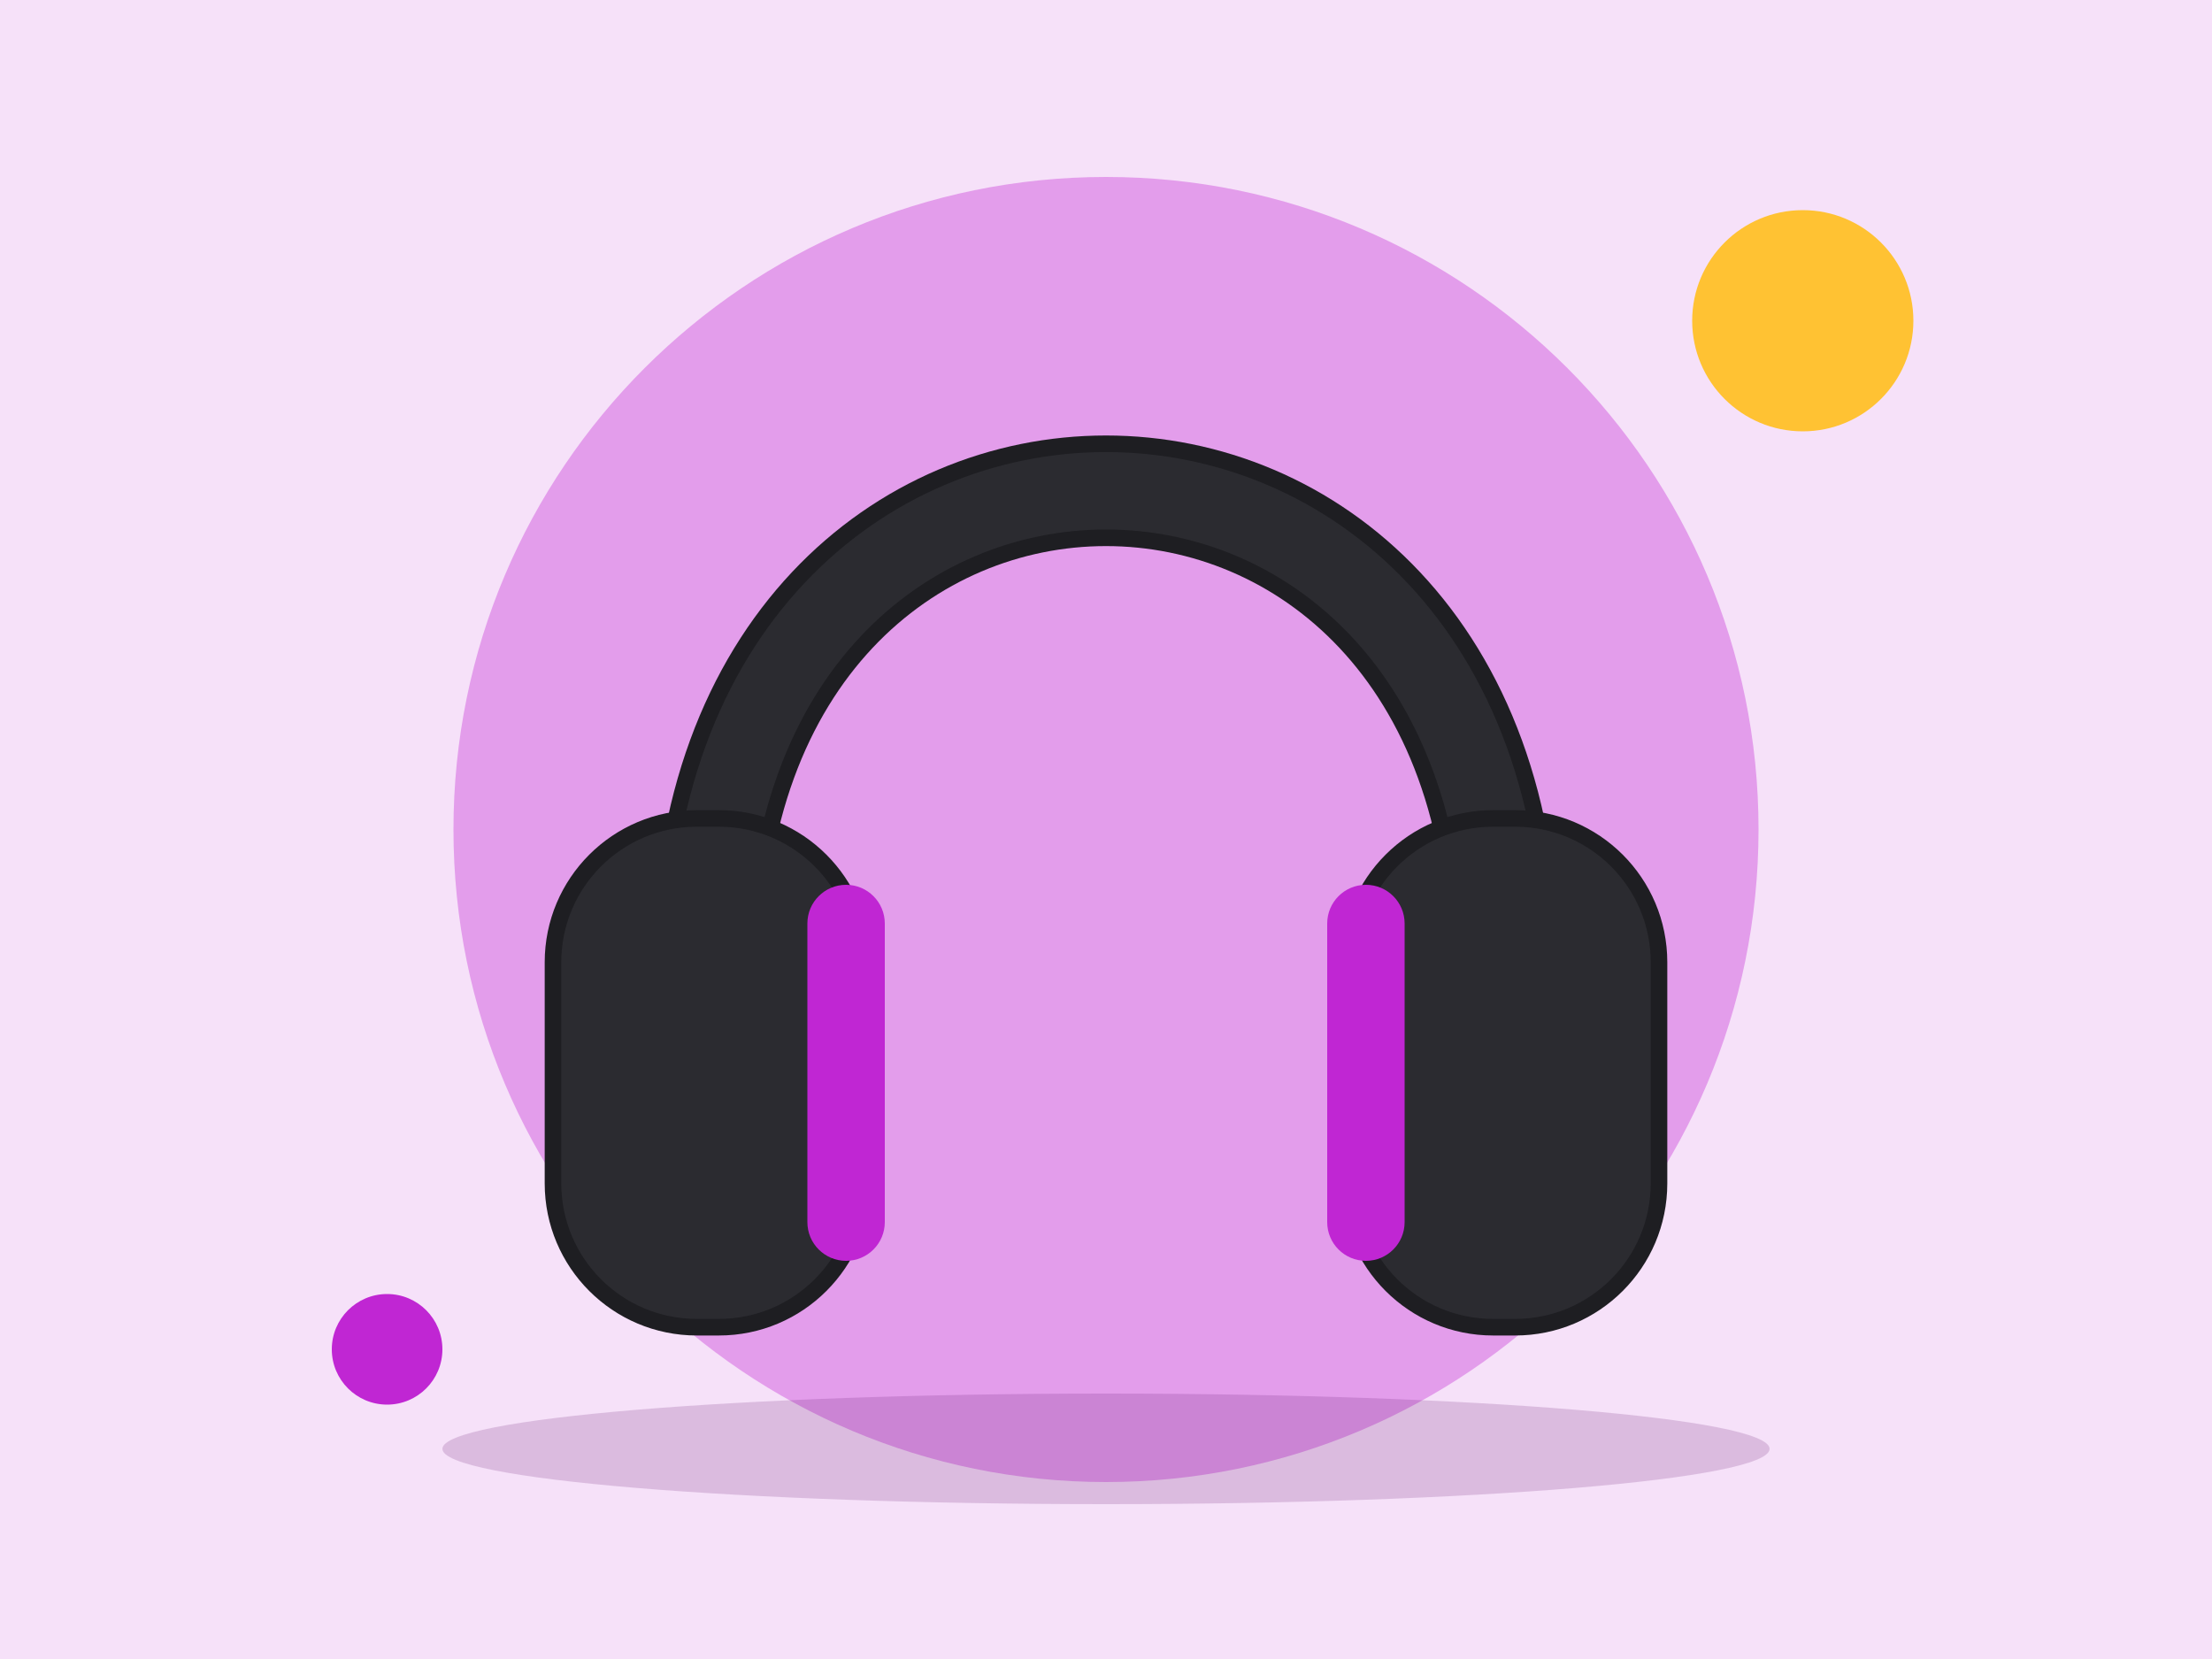
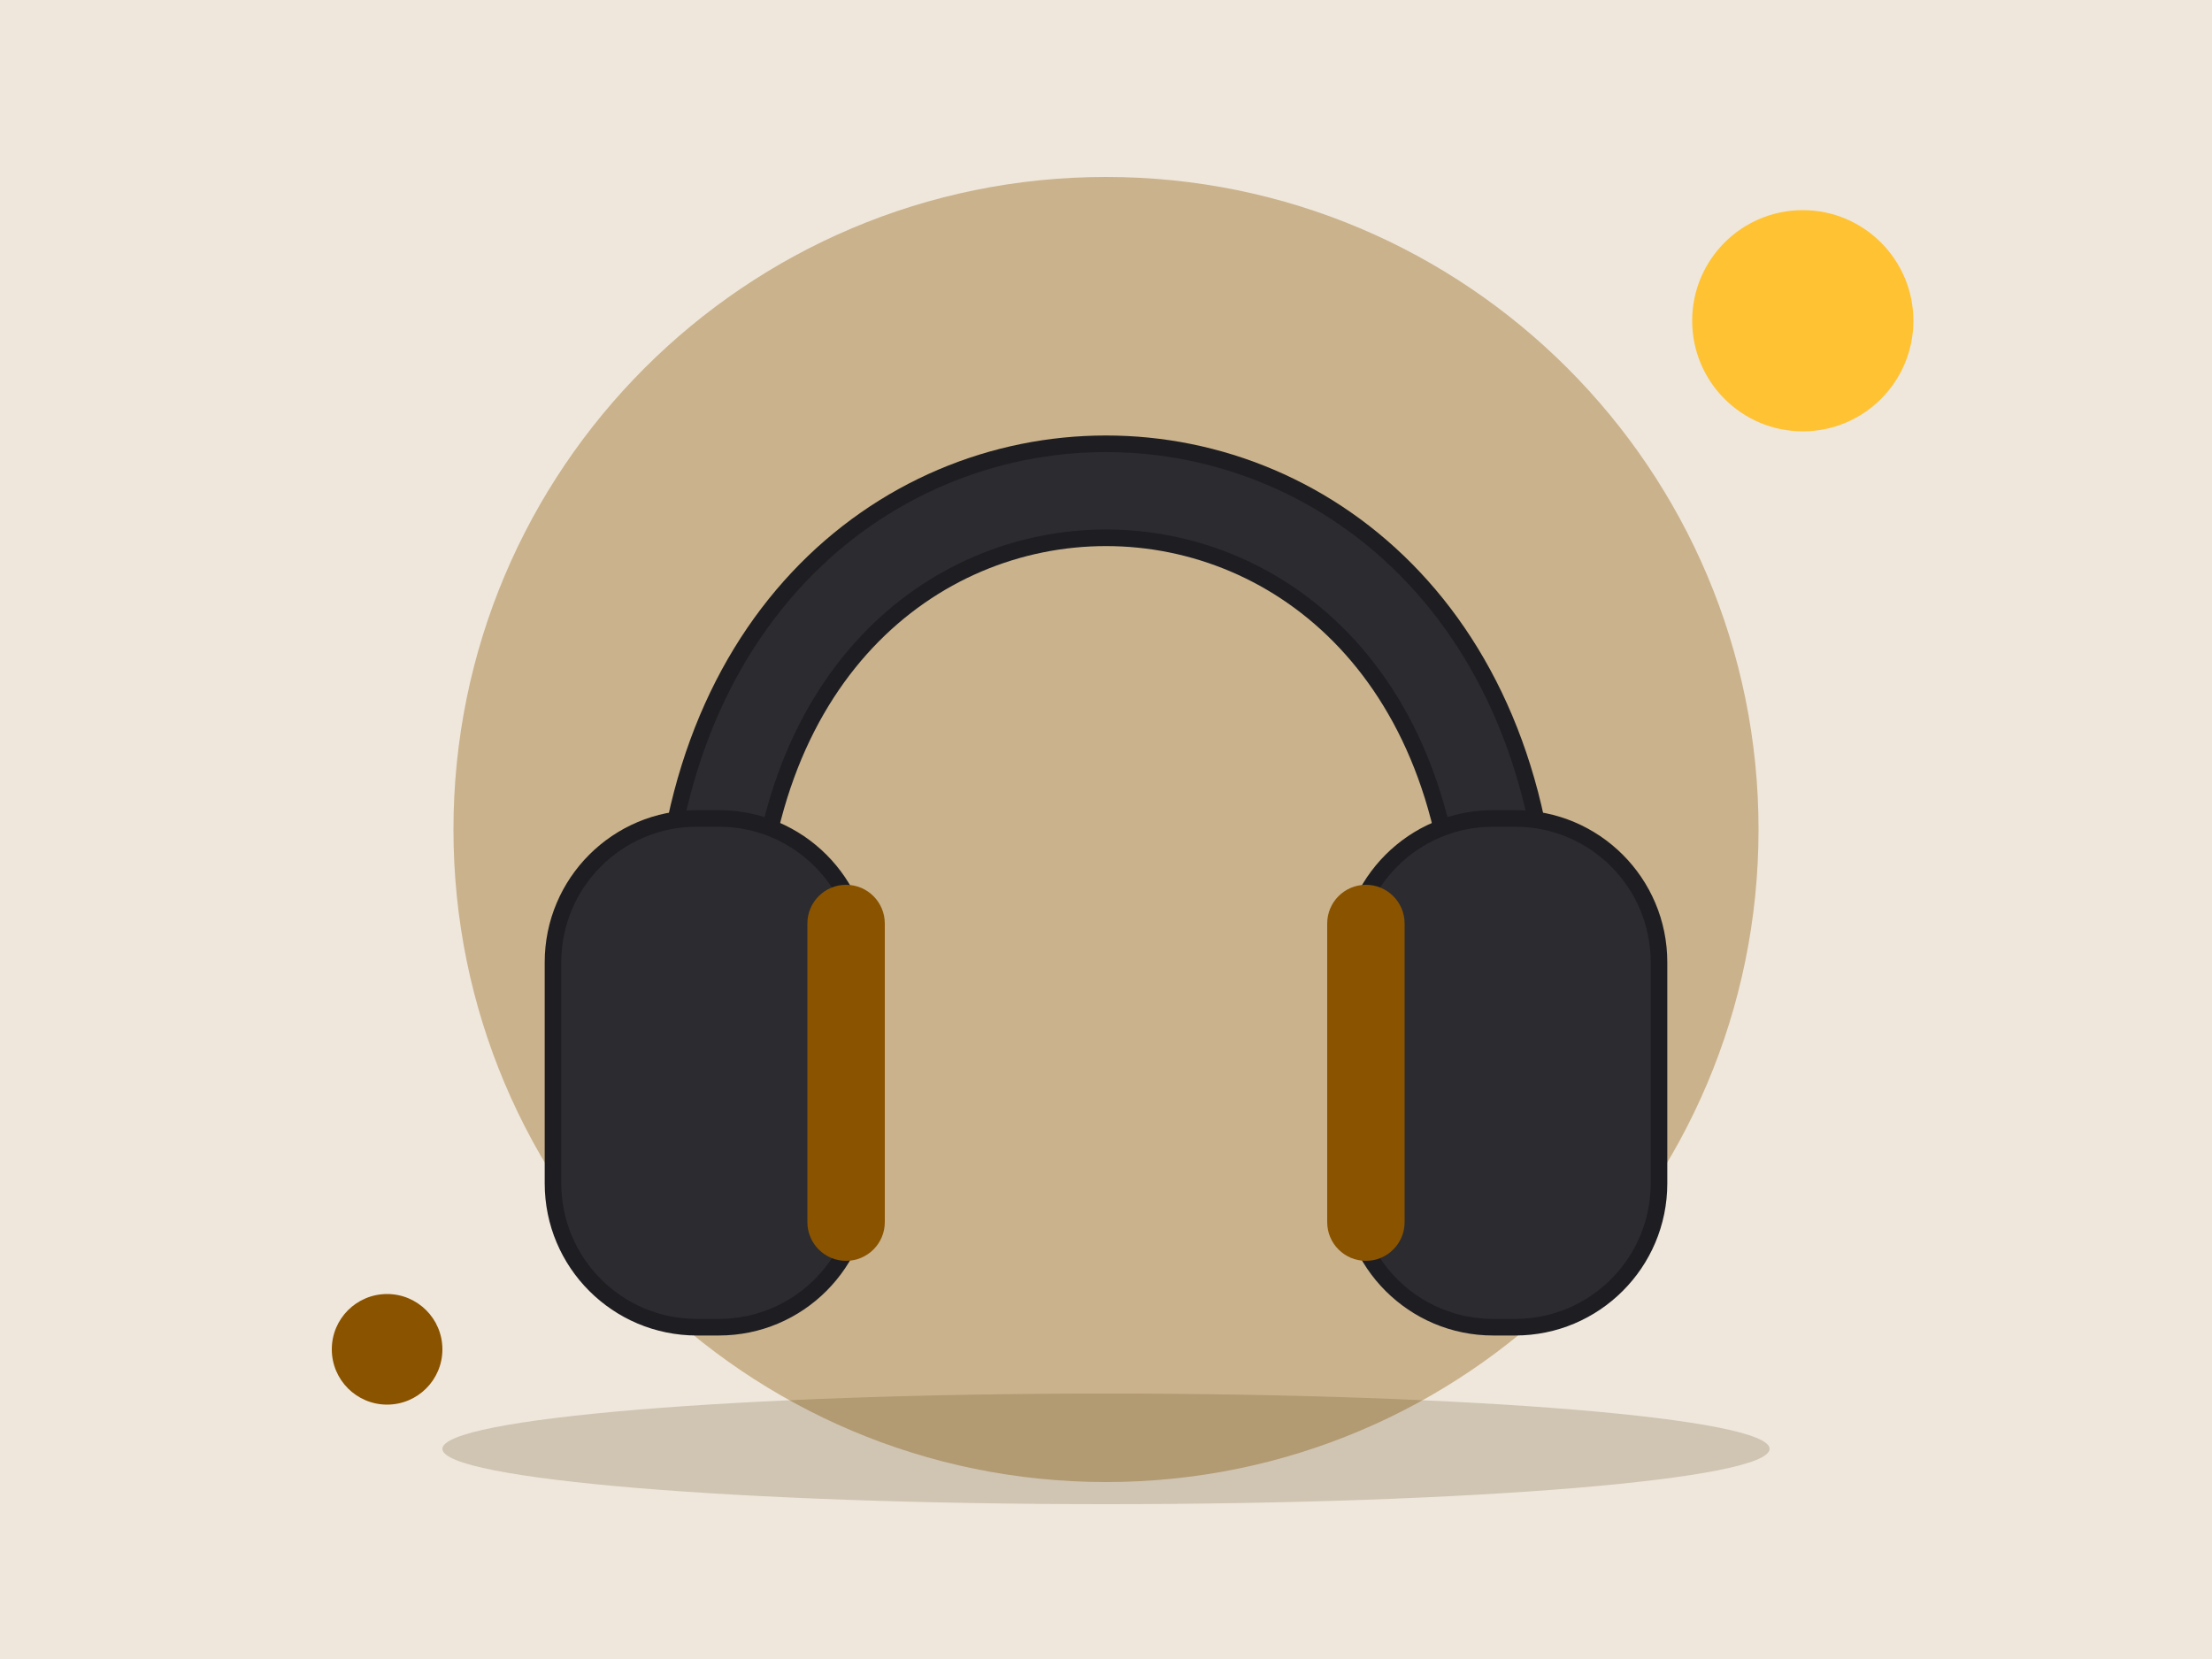
<svg xmlns="http://www.w3.org/2000/svg" viewBox="0 0 400 300" width="400" height="300">
  <defs>
    <linearGradient id="screen" x1="0" y1="0" x2="1" y2="1">
-       <stop offset="0" stop-color="#c026d3" />
-       <stop offset="1" stop-color="#dc88e7" />
+       <stop offset="0" stop-color="#8a5300" />
+       <stop offset="1" stop-color="#bfa073" />
    </linearGradient>
  </defs>
-   <rect width="400" height="300" fill="#f6e1f9" />
-   <circle cx="200" cy="150" r="118" fill="#e39deb" />
+   <rect width="400" height="300" fill="#efe7db" />
+   <circle cx="200" cy="150" r="118" fill="#cab28c" />
  <circle cx="326" cy="58" r="20" fill="#ffc233" />
-   <circle cx="70" cy="244" r="10" fill="#c026d3" />
-   <ellipse cx="200" cy="262" rx="120" ry="10" fill="#60136a" opacity=".18" />
+   <circle cx="70" cy="244" r="10" fill="#8a5300" />
+   <ellipse cx="200" cy="262" rx="120" ry="10" fill="#452a00" opacity=".18" />
  <path d="M128 175C128 60 272 60 272 175" fill="none" stroke="#1e1e22" stroke-width="20" stroke-linecap="round" />
  <path d="M128 175C128 60 272 60 272 175" fill="none" stroke="#2b2b30" stroke-width="14" stroke-linecap="round" />
  <rect x="100" y="148" width="56" height="92" rx="26" fill="#2b2b30" stroke="#1e1e22" stroke-width="3" />
  <rect x="244" y="148" width="56" height="92" rx="26" fill="#2b2b30" stroke="#1e1e22" stroke-width="3" />
-   <rect x="146" y="160" width="14" height="68" rx="7" fill="#c026d3" />
-   <rect x="240" y="160" width="14" height="68" rx="7" fill="#c026d3" />
+   <rect x="146" y="160" width="14" height="68" rx="7" fill="#8a5300" />
+   <rect x="240" y="160" width="14" height="68" rx="7" fill="#8a5300" />
</svg>
